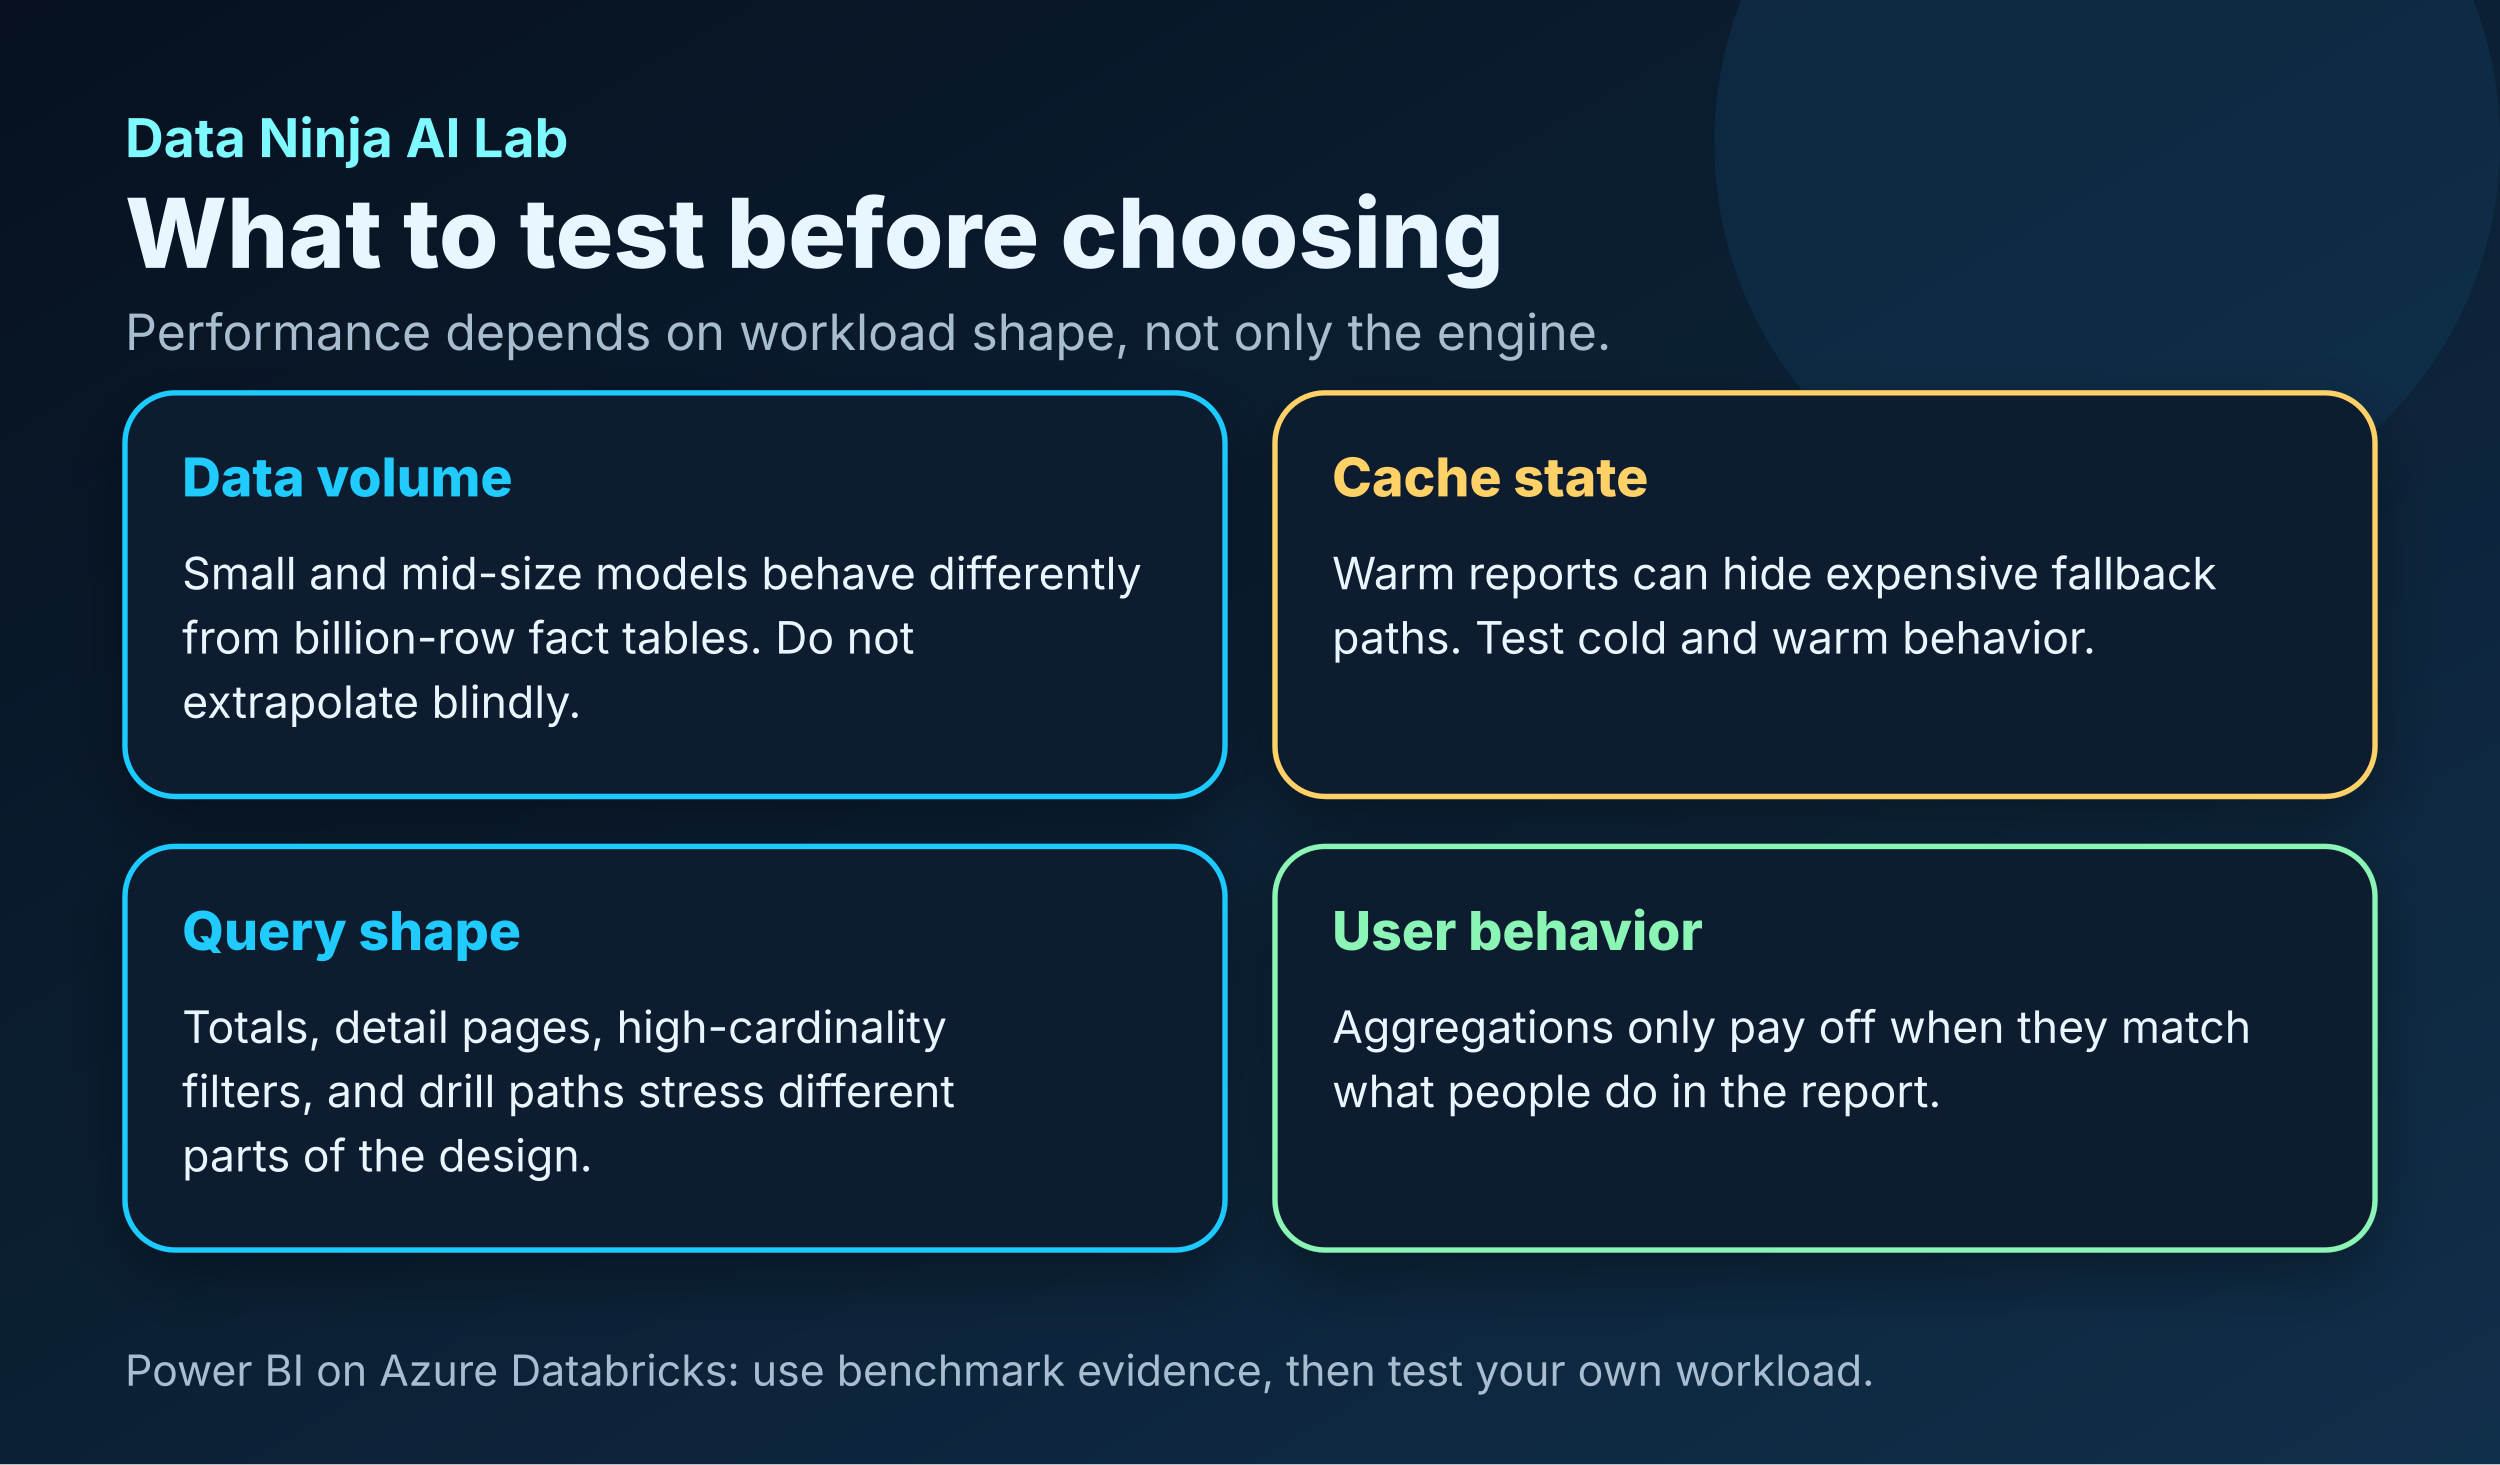
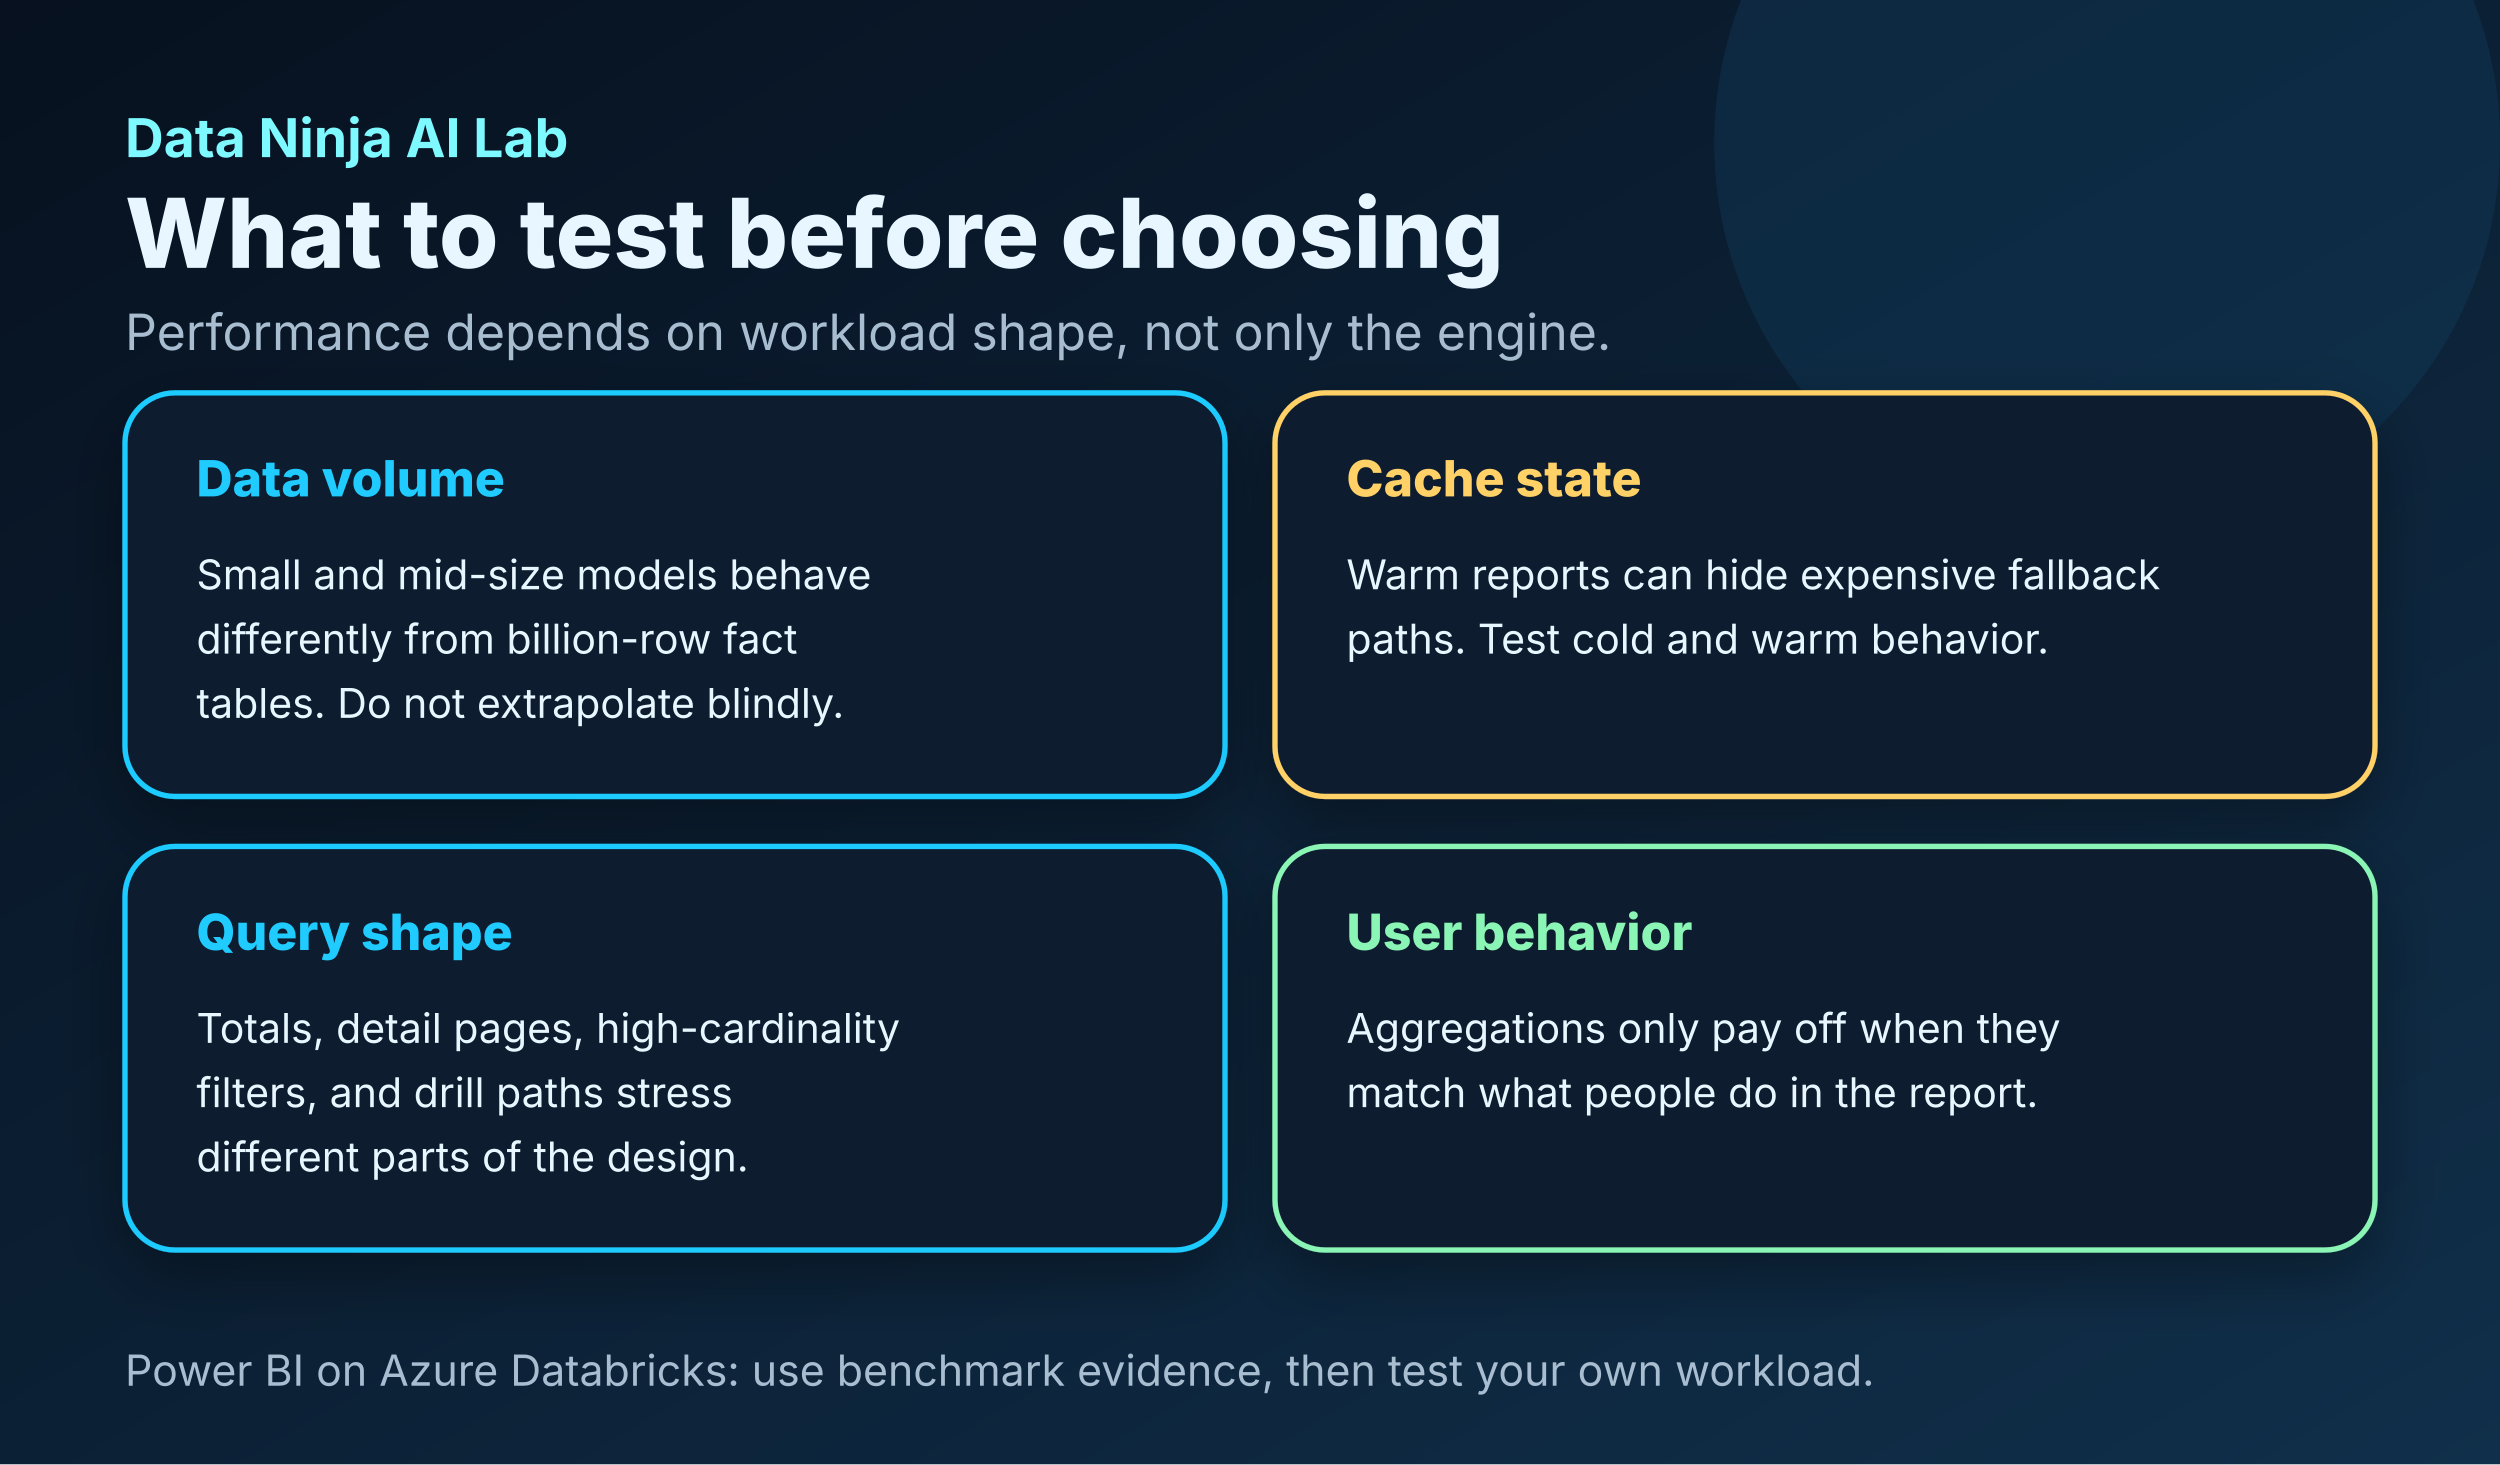
<svg xmlns="http://www.w3.org/2000/svg" width="1400" height="820" viewBox="0 0 1400 820" role="img" aria-labelledby="title desc">
  <defs>
    <linearGradient id="g" x1="0" y1="0" x2="1" y2="1">
      <stop offset="0" stop-color="#07111f" />
      <stop offset="1" stop-color="#102f4a" />
    </linearGradient>
    <filter id="shadow" x="-20%" y="-20%" width="140%" height="140%">
      <feDropShadow dx="0" dy="14" stdDeviation="18" flood-color="#000" flood-opacity="0.35" />
    </filter>
  </defs>
  <rect width="1400" height="820" fill="url(#g)" />
  <circle cx="1180" cy="80" r="220" fill="#123f61" opacity="0.35" />
  <text x="70" y="88" fill="#7df9ff" font-family="Inter,Segoe UI,Arial,sans-serif" font-size="30" font-weight="700">Data Ninja AI Lab</text>
  <text x="70" y="150" fill="#e8f6ff" font-family="Inter,Segoe UI,Arial,sans-serif" font-size="54" font-weight="800">What to test before choosing</text>
  <text x="70" y="196" fill="#a8bdd0" font-family="Inter,Segoe UI,Arial,sans-serif" font-size="28">Performance depends on workload shape, not only the engine.</text>
  <rect x="70" y="220" width="616" height="226" rx="28" fill="#0e1b2f" stroke="#1fcbff" stroke-width="3" filter="url(#shadow)" />
-   <text x="102" y="278" fill="#1fcbff" font-family="Inter,Segoe UI,Arial,sans-serif" font-size="30" font-weight="800">Data volume</text>
-   <text x="102" y="330" fill="#e8f6ff" font-family="Inter,Segoe UI,Arial,sans-serif" font-size="25">Small and mid-size models behave differently</text>
-   <text x="102" y="366" fill="#e8f6ff" font-family="Inter,Segoe UI,Arial,sans-serif" font-size="25">from billion-row fact tables. Do not</text>
-   <text x="102" y="402" fill="#e8f6ff" font-family="Inter,Segoe UI,Arial,sans-serif" font-size="25">extrapolate blindly.</text>
+   <text x="110" y="278" fill="#1fcbff" font-family="Inter,Segoe UI,Arial,sans-serif" font-size="28" font-weight="800">Data volume</text>
+   <text x="110" y="330" fill="#e8f6ff" font-family="Inter,Segoe UI,Arial,sans-serif" font-size="23">Small and mid-size models behave</text>
+   <text x="110" y="366" fill="#e8f6ff" font-family="Inter,Segoe UI,Arial,sans-serif" font-size="23">differently from billion-row fact</text>
+   <text x="110" y="402" fill="#e8f6ff" font-family="Inter,Segoe UI,Arial,sans-serif" font-size="23">tables. Do not extrapolate blindly.</text>
  <rect x="714" y="220" width="616" height="226" rx="28" fill="#0e1b2f" stroke="#ffd166" stroke-width="3" filter="url(#shadow)" />
-   <text x="746" y="278" fill="#ffd166" font-family="Inter,Segoe UI,Arial,sans-serif" font-size="30" font-weight="800">Cache state</text>
-   <text x="746" y="330" fill="#e8f6ff" font-family="Inter,Segoe UI,Arial,sans-serif" font-size="25">Warm reports can hide expensive fallback</text>
-   <text x="746" y="366" fill="#e8f6ff" font-family="Inter,Segoe UI,Arial,sans-serif" font-size="25">paths. Test cold and warm behavior.</text>
+   <text x="754" y="278" fill="#ffd166" font-family="Inter,Segoe UI,Arial,sans-serif" font-size="28" font-weight="800">Cache state</text>
+   <text x="754" y="330" fill="#e8f6ff" font-family="Inter,Segoe UI,Arial,sans-serif" font-size="23">Warm reports can hide expensive fallback</text>
+   <text x="754" y="366" fill="#e8f6ff" font-family="Inter,Segoe UI,Arial,sans-serif" font-size="23">paths. Test cold and warm behavior.</text>
  <rect x="70" y="474" width="616" height="226" rx="28" fill="#0e1b2f" stroke="#1fcbff" stroke-width="3" filter="url(#shadow)" />
-   <text x="102" y="532" fill="#1fcbff" font-family="Inter,Segoe UI,Arial,sans-serif" font-size="30" font-weight="800">Query shape</text>
-   <text x="102" y="584" fill="#e8f6ff" font-family="Inter,Segoe UI,Arial,sans-serif" font-size="25">Totals, detail pages, high-cardinality</text>
-   <text x="102" y="620" fill="#e8f6ff" font-family="Inter,Segoe UI,Arial,sans-serif" font-size="25">filters, and drill paths stress different</text>
-   <text x="102" y="656" fill="#e8f6ff" font-family="Inter,Segoe UI,Arial,sans-serif" font-size="25">parts of the design.</text>
+   <text x="110" y="532" fill="#1fcbff" font-family="Inter,Segoe UI,Arial,sans-serif" font-size="28" font-weight="800">Query shape</text>
+   <text x="110" y="584" fill="#e8f6ff" font-family="Inter,Segoe UI,Arial,sans-serif" font-size="23">Totals, detail pages, high-cardinality</text>
+   <text x="110" y="620" fill="#e8f6ff" font-family="Inter,Segoe UI,Arial,sans-serif" font-size="23">filters, and drill paths stress</text>
+   <text x="110" y="656" fill="#e8f6ff" font-family="Inter,Segoe UI,Arial,sans-serif" font-size="23">different parts of the design.</text>
  <rect x="714" y="474" width="616" height="226" rx="28" fill="#0e1b2f" stroke="#8bf5b5" stroke-width="3" filter="url(#shadow)" />
-   <text x="746" y="532" fill="#8bf5b5" font-family="Inter,Segoe UI,Arial,sans-serif" font-size="30" font-weight="800">User behavior</text>
-   <text x="746" y="584" fill="#e8f6ff" font-family="Inter,Segoe UI,Arial,sans-serif" font-size="25">Aggregations only pay off when they match</text>
-   <text x="746" y="620" fill="#e8f6ff" font-family="Inter,Segoe UI,Arial,sans-serif" font-size="25">what people do in the report.</text>
+   <text x="754" y="532" fill="#8bf5b5" font-family="Inter,Segoe UI,Arial,sans-serif" font-size="28" font-weight="800">User behavior</text>
+   <text x="754" y="584" fill="#e8f6ff" font-family="Inter,Segoe UI,Arial,sans-serif" font-size="23">Aggregations only pay off when they</text>
+   <text x="754" y="620" fill="#e8f6ff" font-family="Inter,Segoe UI,Arial,sans-serif" font-size="23">match what people do in the report.</text>
  <text x="70" y="776" fill="#a8bdd0" font-family="Inter,Segoe UI,Arial,sans-serif" font-size="24">Power BI on Azure Databricks: use benchmark evidence, then test your own workload.</text>
</svg>
